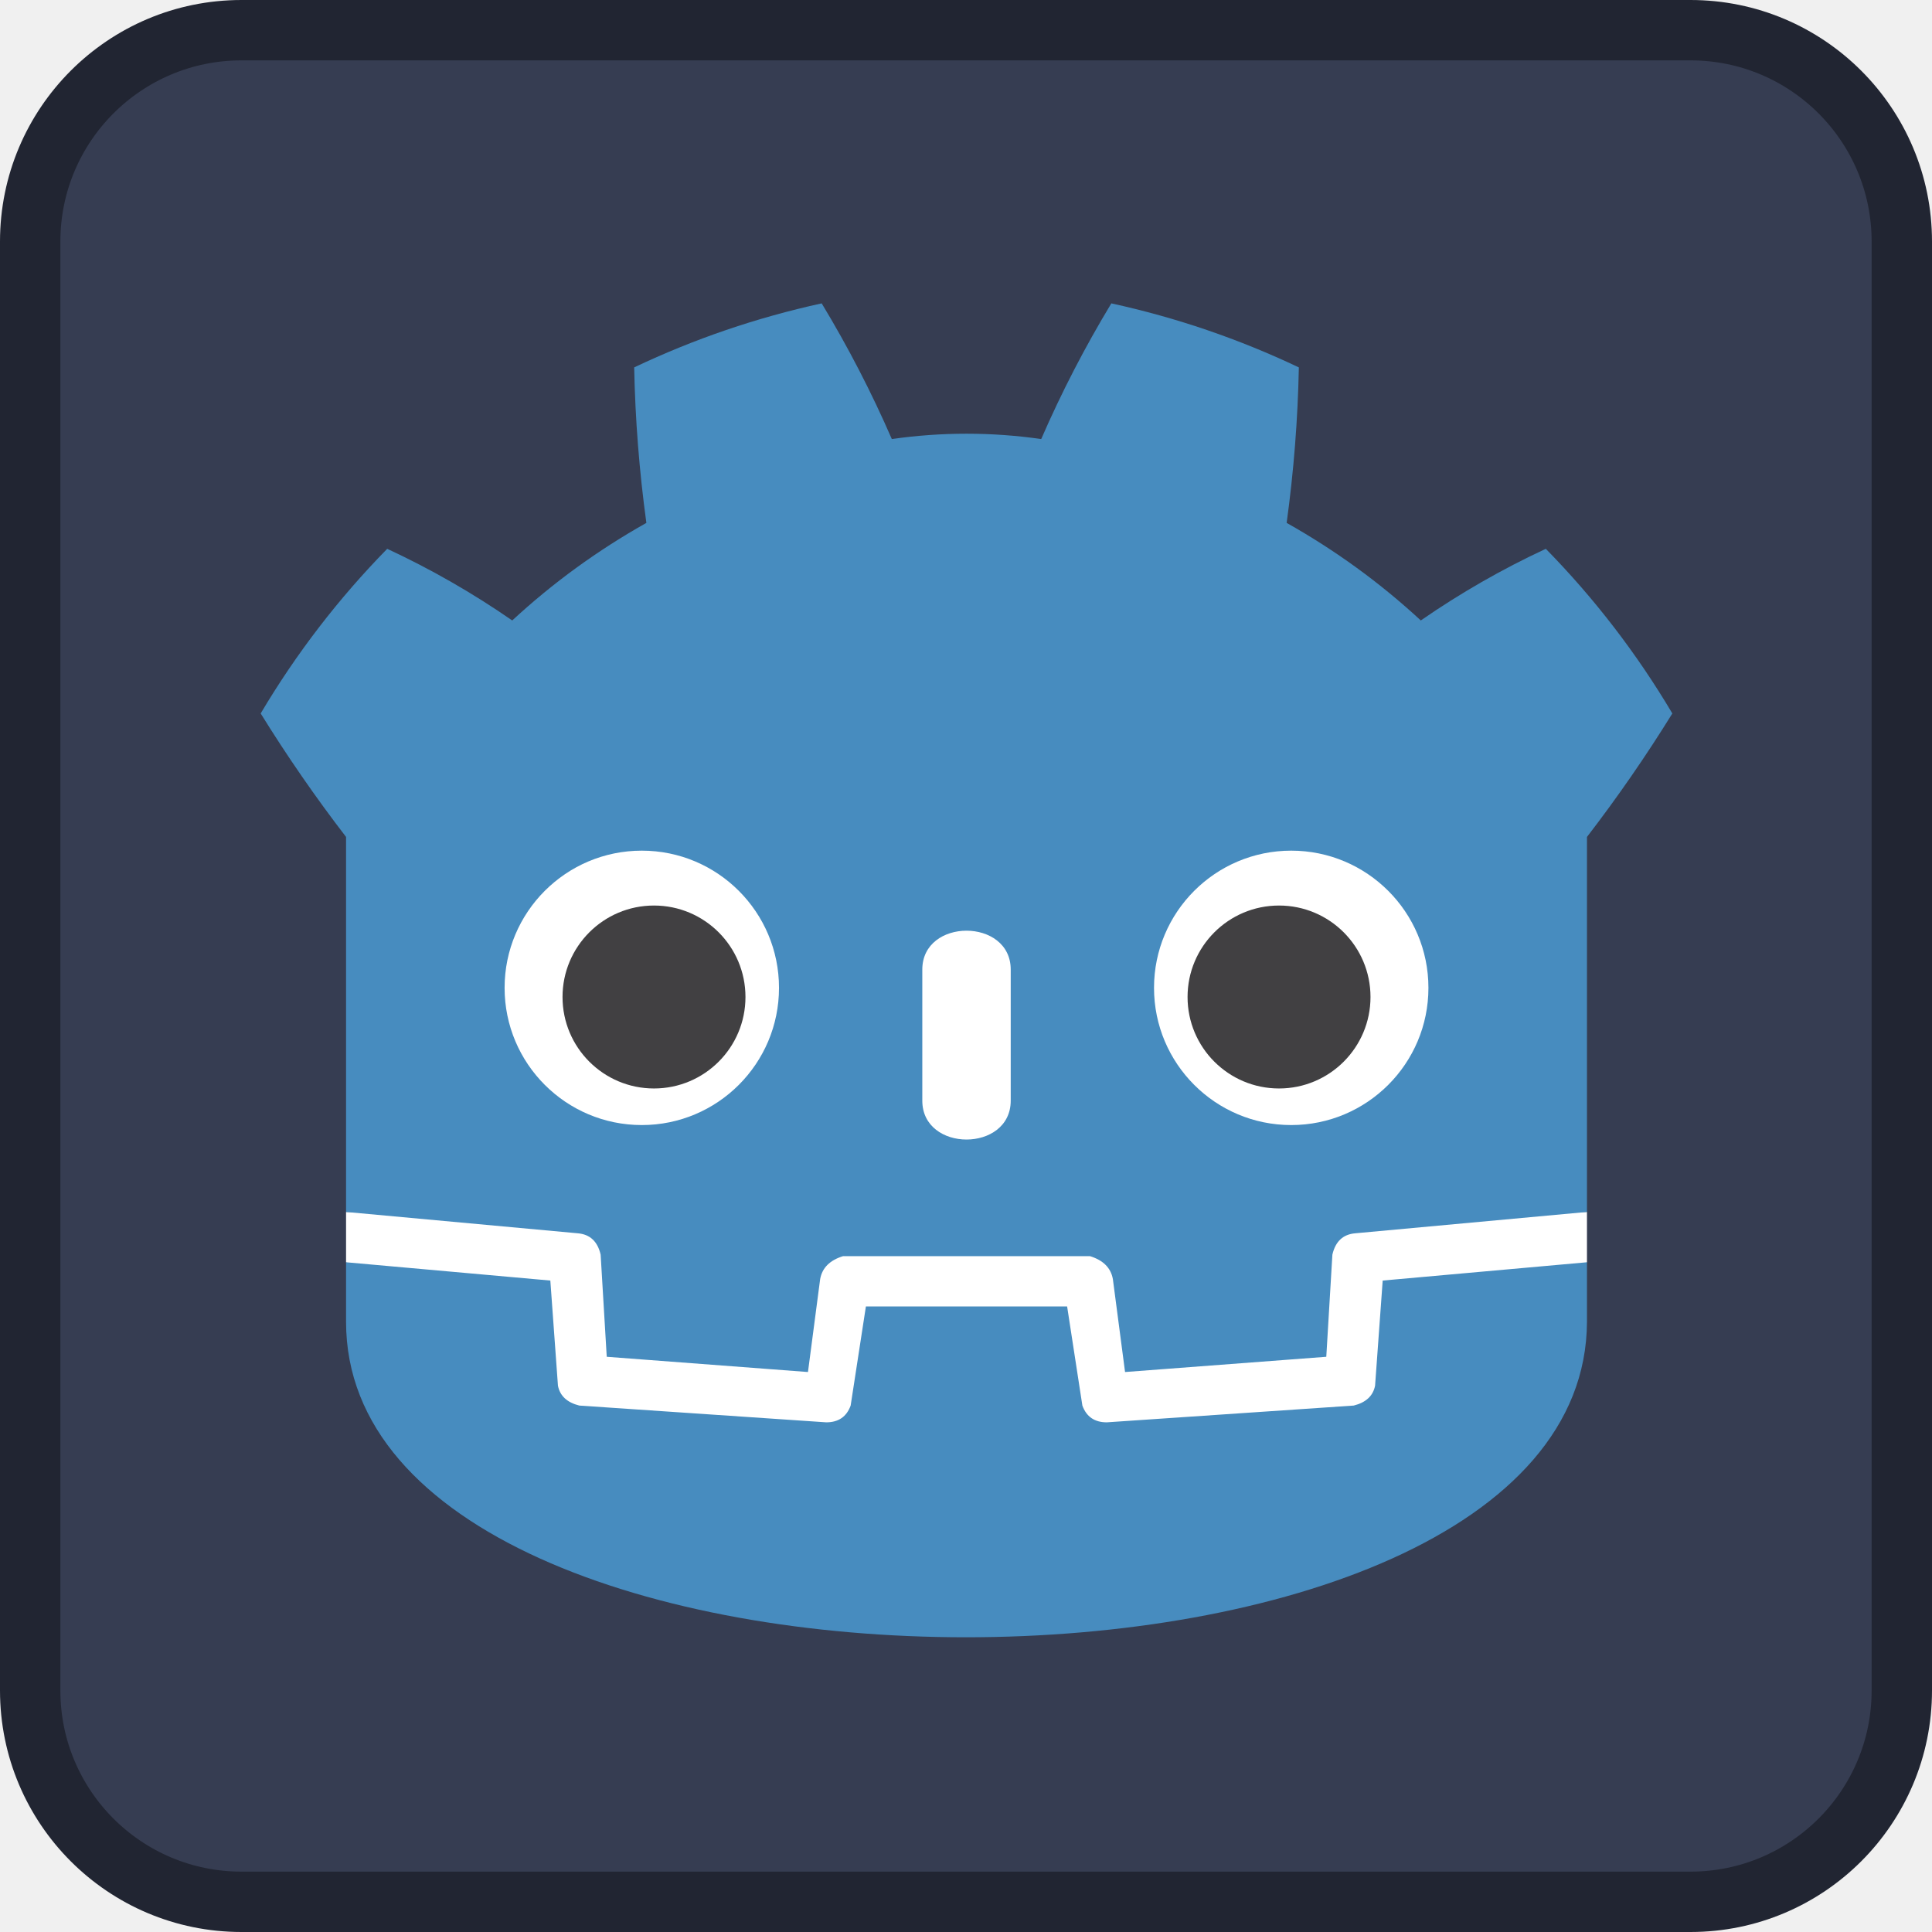
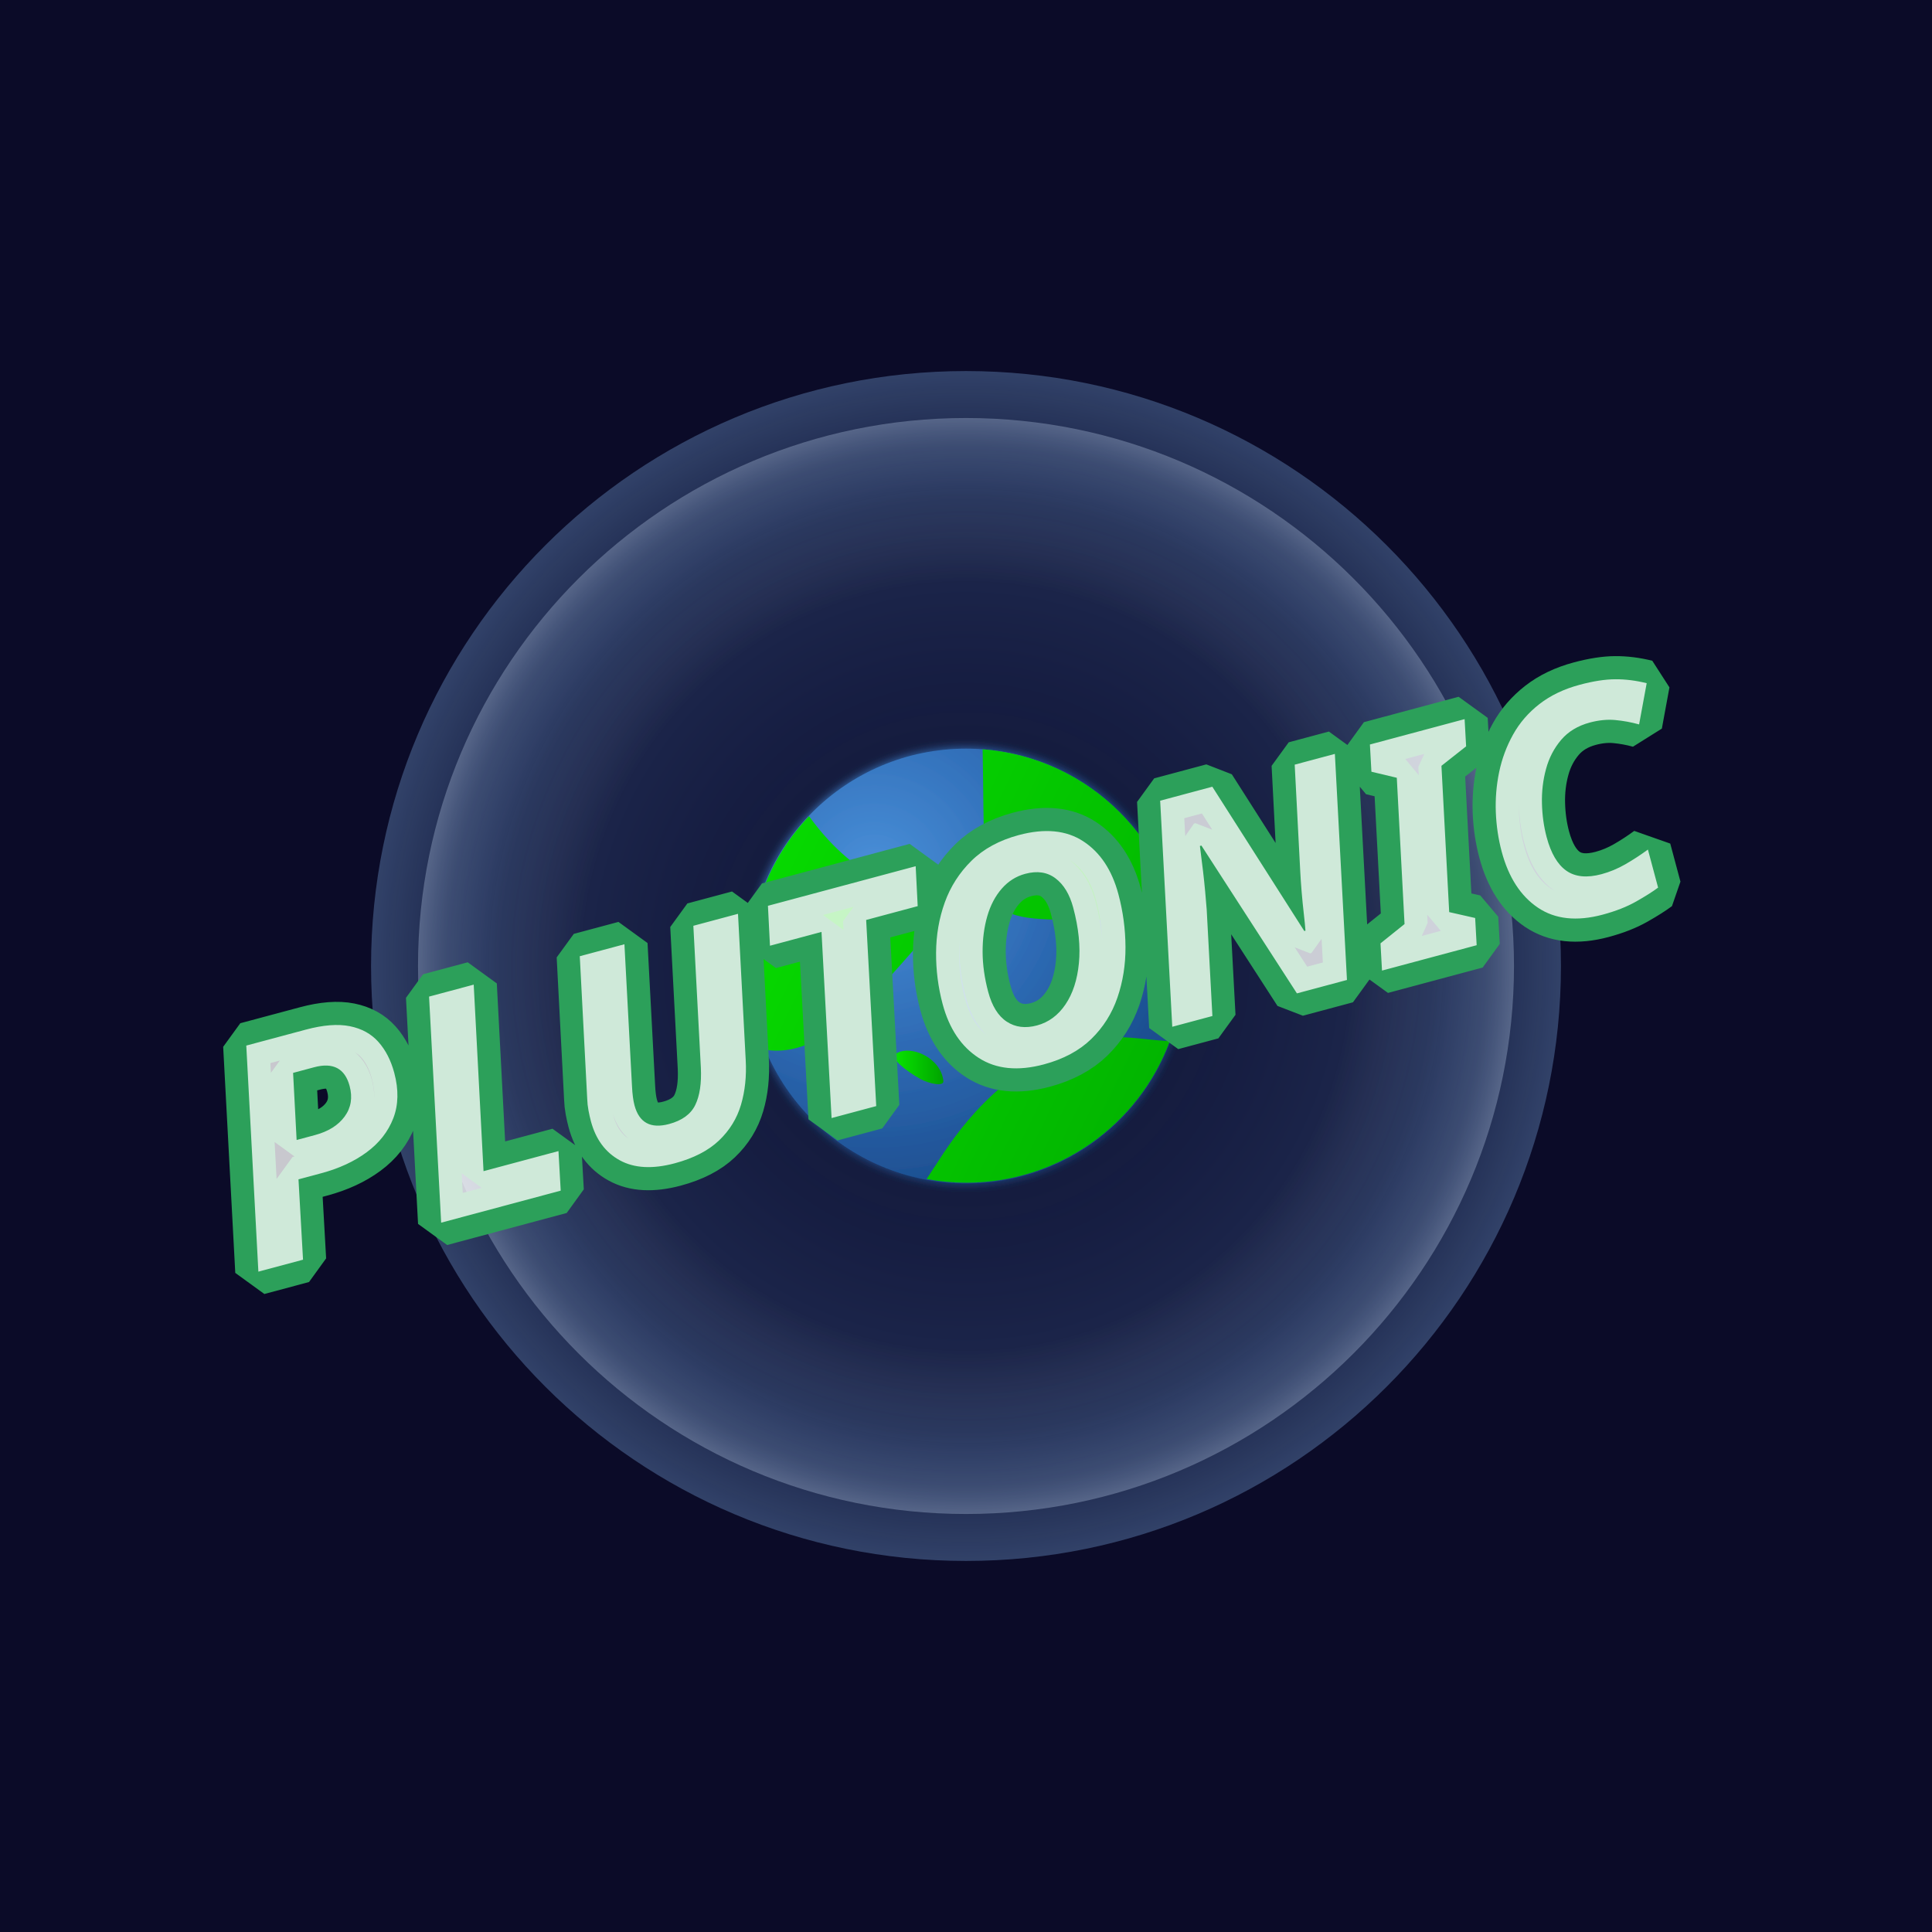
- <svg xmlns="http://www.w3.org/2000/svg" width="128" height="128">
-   <rect width="124" height="124" x="2" y="2" fill="#363d52" stroke="#212532" stroke-width="4" rx="14" />
-   <g fill="#fff" transform="translate(12.322 12.322)scale(.101)">
-     <path d="M105 673v33q407 354 814 0v-33z" />
-     <path fill="#478cbf" d="m105 673 152 14q12 1 15 14l4 67 132 10 8-61q2-11 15-15h162q13 4 15 15l8 61 132-10 4-67q3-13 15-14l152-14V427q30-39 56-81-35-59-83-108-43 20-82 47-40-37-88-64 7-51 8-102-59-28-123-42-26 43-46 89-49-7-98 0-20-46-46-89-64 14-123 42 1 51 8 102-48 27-88 64-39-27-82-47-48 49-83 108 26 42 56 81zm0 33v39c0 276 813 276 814 0v-39l-134 12-5 69q-2 10-14 13l-162 11q-12 0-16-11l-10-65H446l-10 65q-4 11-16 11l-162-11q-12-3-14-13l-5-69z" />
-     <path d="M483 600c0 34 58 34 58 0v-86c0-34-58-34-58 0z" />
-     <circle cx="725" cy="526" r="90" />
-     <circle cx="299" cy="526" r="90" />
+ <svg xmlns="http://www.w3.org/2000/svg" xmlns:xlink="http://www.w3.org/1999/xlink" width="800" height="800" viewBox="0 0 800 800" version="1.1" id="svg22">
+   <defs id="defs22">
+     <radialGradient id="bubbleGradient" cx="400" cy="400" r="380" gradientUnits="userSpaceOnUse" gradientTransform="matrix(0.6482992,0,0,0.6482992,140.6807,140.6803)">
+       <stop offset="0%" stop-color="#4a90d9" stop-opacity="0.05" id="stop1" />
+       <stop offset="50%" stop-color="#5b8dd9" stop-opacity="0.15" id="stop2" />
+       <stop offset="90%" stop-color="#6a9bd9" stop-opacity="0.25" id="stop3" />
+       <stop offset="100%" stop-color="#7aa8e0" stop-opacity="0.35" id="stop4" />
+     </radialGradient>
+     <radialGradient id="warningGradient" cx="400" cy="400" r="380" gradientUnits="userSpaceOnUse">
+       <stop offset="0%" stop-color="#ff6b4a" stop-opacity="0.08" id="stop5" />
+       <stop offset="50%" stop-color="#ff7b5a" stop-opacity="0.2" id="stop6" />
+       <stop offset="90%" stop-color="#ff8b6a" stop-opacity="0.35" id="stop7" />
+       <stop offset="100%" stop-color="#ff9b7a" stop-opacity="0.5" id="stop8" />
+     </radialGradient>
+     <linearGradient id="borderGradient" x1="0%" y1="0%" x2="100%" y2="100%">
+       <stop offset="0%" stop-color="#4a90d9" stop-opacity="0.6" id="stop9" />
+       <stop offset="50%" stop-color="#6a9bd9" stop-opacity="0.8" id="stop10" />
+       <stop offset="100%" stop-color="#4a90d9" stop-opacity="0.6" id="stop11" />
+     </linearGradient>
+     <linearGradient id="warningBorderGradient" x1="0%" y1="0%" x2="100%" y2="100%">
+       <stop offset="0%" stop-color="#ff5a5a" stop-opacity="0.7" id="stop12" />
+       <stop offset="50%" stop-color="#ff7a7a" stop-opacity="0.9" id="stop13" />
+       <stop offset="100%" stop-color="#ff5a5a" stop-opacity="0.7" id="stop14" />
+     </linearGradient>
+     <radialGradient id="innerGlow" cx="400" cy="400" r="350" gradientUnits="userSpaceOnUse" gradientTransform="matrix(0.6482992,0,0,0.6482992,140.6807,140.6803)">
+       <stop offset="70%" stop-color="#ffffff" stop-opacity="0" id="stop15" />
+       <stop offset="85%" stop-color="#8ab4e8" stop-opacity="0.1" id="stop16" />
+       <stop offset="95%" stop-color="#a8c8f0" stop-opacity="0.2" id="stop17" />
+       <stop offset="100%" stop-color="#c8dcf8" stop-opacity="0.3" id="stop18" />
+     </radialGradient>
+     <radialGradient id="warningInnerGlow" cx="400" cy="400" r="350" gradientUnits="userSpaceOnUse">
+       <stop offset="70%" stop-color="#ffffff" stop-opacity="0" id="stop19" />
+       <stop offset="85%" stop-color="#ff9a8a" stop-opacity="0.15" id="stop20" />
+       <stop offset="95%" stop-color="#ffb0a0" stop-opacity="0.25" id="stop21" />
+       <stop offset="100%" stop-color="#ffc8b8" stop-opacity="0.35" id="stop22" />
+     </radialGradient>
+     <radialGradient id="earthGrad" cx="62.08" cy="62.08" r="142.2" fx="62.08" fy="62.08" gradientUnits="userSpaceOnUse" gradientTransform="translate(156,156)">
+       <stop offset="0%" stop-color="#4a90d9" id="stop1-5" />
+       <stop offset="50%" stop-color="#2e6bb5" id="stop2-9" />
+       <stop offset="100%" stop-color="#1a4a8a" id="stop3-7" />
+     </radialGradient>
+     <filter id="glow" x="-0.027" y="-0.027" width="1.053" height="1.053">
+       <feGaussianBlur stdDeviation="2" result="coloredBlur" id="feGaussianBlur3" />
+       <feMerge id="feMerge4">
+         <feMergeNode in="coloredBlur" id="feMergeNode3" />
+         <feMergeNode in="SourceGraphic" id="feMergeNode4" />
+       </feMerge>
+     </filter>
+     <linearGradient xlink:href="#linearGradient1" id="linearGradient5" x1="-273.56" y1="142.788" x2="746.453" y2="637.997" gradientUnits="userSpaceOnUse" />
+     <linearGradient id="linearGradient1">
+       <stop style="stop-color:#08e500;stop-opacity:1;" offset="0" id="stop5-7" />
+       <stop style="stop-color:#00a300;stop-opacity:1;" offset="1" id="stop4-6" />
+     </linearGradient>
+     <linearGradient id="linearGradient11" gradientTransform="scale(1.210349,0.8262081)" x1="186.975" y1="352.282" x2="203.777" y2="352.282" gradientUnits="userSpaceOnUse">
+       <stop style="stop-color:#08e500;stop-opacity:1;" offset="0" id="stop10-6" />
+       <stop style="stop-color:#00a300;stop-opacity:1;" offset="1" id="stop11-3" />
+     </linearGradient>
+     <linearGradient xlink:href="#linearGradient1" id="linearGradient12" gradientUnits="userSpaceOnUse" x1="-273.56" y1="142.788" x2="746.453" y2="637.997" gradientTransform="matrix(0.05726619,0,0,-0.05726619,218.6281,329.8543)" />
+     <linearGradient xlink:href="#linearGradient1" id="linearGradient2" gradientUnits="userSpaceOnUse" x1="-273.56" y1="142.788" x2="746.453" y2="637.997" />
+     <linearGradient xlink:href="#linearGradient1" id="linearGradient3" gradientUnits="userSpaceOnUse" x1="-273.56" y1="142.788" x2="746.453" y2="637.997" />
+     <linearGradient xlink:href="#linearGradient1" id="linearGradient4" gradientUnits="userSpaceOnUse" x1="-273.56" y1="142.788" x2="746.453" y2="637.997" />
+   </defs>
+   <rect style="opacity:1;fill:#0b0b28;fill-opacity:1;stroke-width:3.247" id="rect1" width="880.123" height="889.985" x="-13.559" y="-16.025" ry="6.001" />
+   <circle cx="400" cy="400" r="246.354" fill="url(#bubbleGradient)" id="bubbleFill" style="fill:url(#bubbleGradient);stroke-width:0.648" />
+   <circle cx="400" cy="400" r="226.905" fill="url(#innerGlow)" id="innerGlowCircle" style="fill:url(#innerGlow);stroke-width:0.648" />
+   <g id="g12" transform="translate(144,144)">
+     <circle cx="256" cy="256" r="90" fill="url(#earthGrad)" filter="url(#glow)" id="circle4" style="fill:url(#earthGrad)" />
+     <g id="g1" transform="matrix(0.2911737,0,0,0.2911737,197.9943,153.7438)" style="fill:url(#linearGradient5);fill-opacity:1">
+       <path d="M -84.857,470.41 C -42.903,477.098 10.605,456.352 77.442,381.609 266.836,169.814 118.81,335.35 -24.05,138.101 A 308.625,308.625 0 0 0 -109,350.746 308.625,308.625 0 0 0 -84.857,470.41 Z" style="fill:url(#linearGradient2);fill-opacity:1;stroke-width:171.289" id="path11" />
+       <path d="M 489.056,457.887 C 446.72,457.036 384.088,438.559 322.061,473.057 212.16,534.179 171.269,612.501 143.164,654.163 c 18.62,3.465 37.52,5.209 56.459,5.21 129.128,3.8e-4 244.605,-80.388 289.432,-201.485 z" style="fill:url(#linearGradient3);fill-opacity:1;stroke-width:171.289" id="path9" />
+       <path d="M 507.427,328.222 A 308.625,308.625 0 0 0 222.884,43 c 4.592,247.242 -13.761,242.589 163.19,242.589 66.183,0 101.165,20.6 121.353,42.632 z" style="fill:url(#linearGradient4);fill-opacity:1;stroke-width:171.289" id="path7" />
+     </g>
+     <path d="m 246.634,303.633 c 0.245,2.413 -6.011,1.107 -9.563,-0.869 -6.294,-3.5 -12.651,-8.793 -10.245,-10.371 6.228,-4.086 18.834,1.648 19.808,11.24 z" style="fill:url(#linearGradient11);fill-opacity:1;stroke-width:9.809" id="path8" />
  </g>
-   <g fill="#414042" transform="translate(12.322 12.322)scale(.101)">
-     <circle cx="307" cy="532" r="60" />
-     <circle cx="717" cy="532" r="60" />
-   </g>
+   <circle cx="400" cy="400" r="380" fill="none" stroke="url(#borderGradient)" stroke-width="6" id="bubbleBorder" style="display:none;opacity:0.165" />
+   <circle cx="400" cy="400" r="374" fill="none" stroke="#7aa8e0" stroke-width="2" stroke-opacity="0.4" id="bubbleInnerBorder" style="display:none" />
+   <text xml:space="preserve" style="font-style:normal;font-variant:normal;font-weight:normal;font-stretch:normal;font-size:128.448px;font-family:'Noto Serif Todhri';-inkscape-font-specification:'Noto Serif Todhri';writing-mode:lr-tb;direction:ltr;opacity:1;fill:#37c871;fill-opacity:0.773;stroke:#2ca05a;stroke-width:19.159;stroke-linecap:round;stroke-linejoin:bevel;paint-order:stroke fill markers" x="-36.286" y="536.31" id="text1" transform="rotate(-15)">
+     <tspan id="tspan1" x="-36.286" y="536.31" style="font-style:italic;font-variant:normal;font-weight:bold;font-stretch:normal;font-family:Sans;-inkscape-font-specification:'Sans Bold Italic';fill:#ffffff;stroke:#2ca05a;stroke-width:19.159;stroke-linecap:round;stroke-linejoin:bevel;paint-order:stroke fill markers">PLUTONIC</tspan>
+   </text>
</svg>
